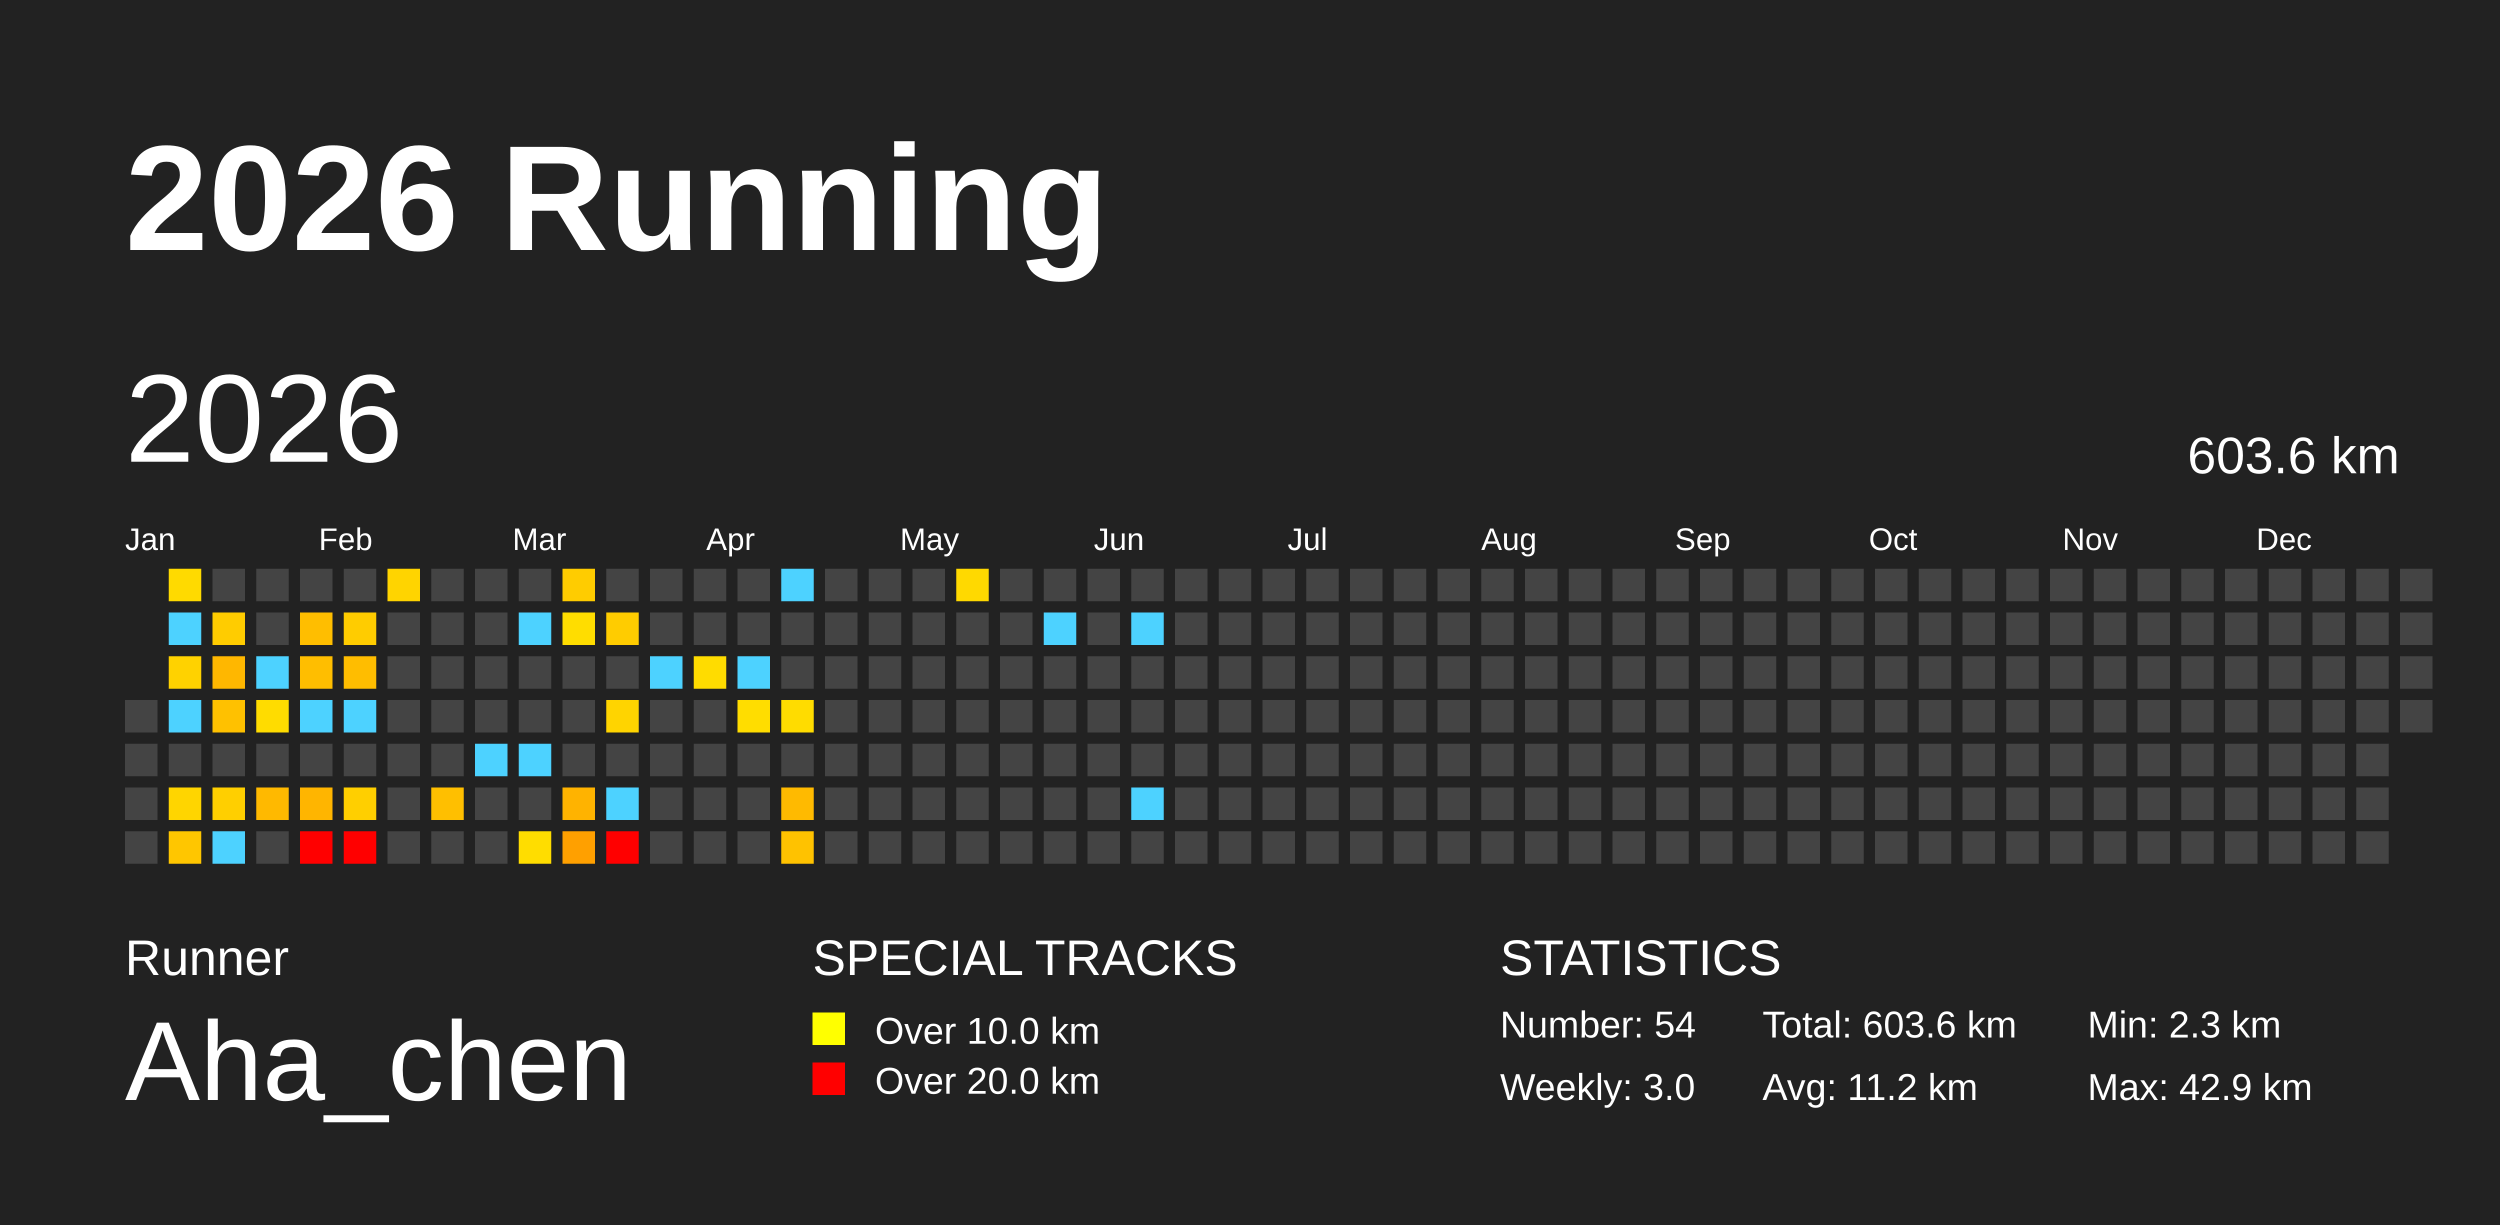
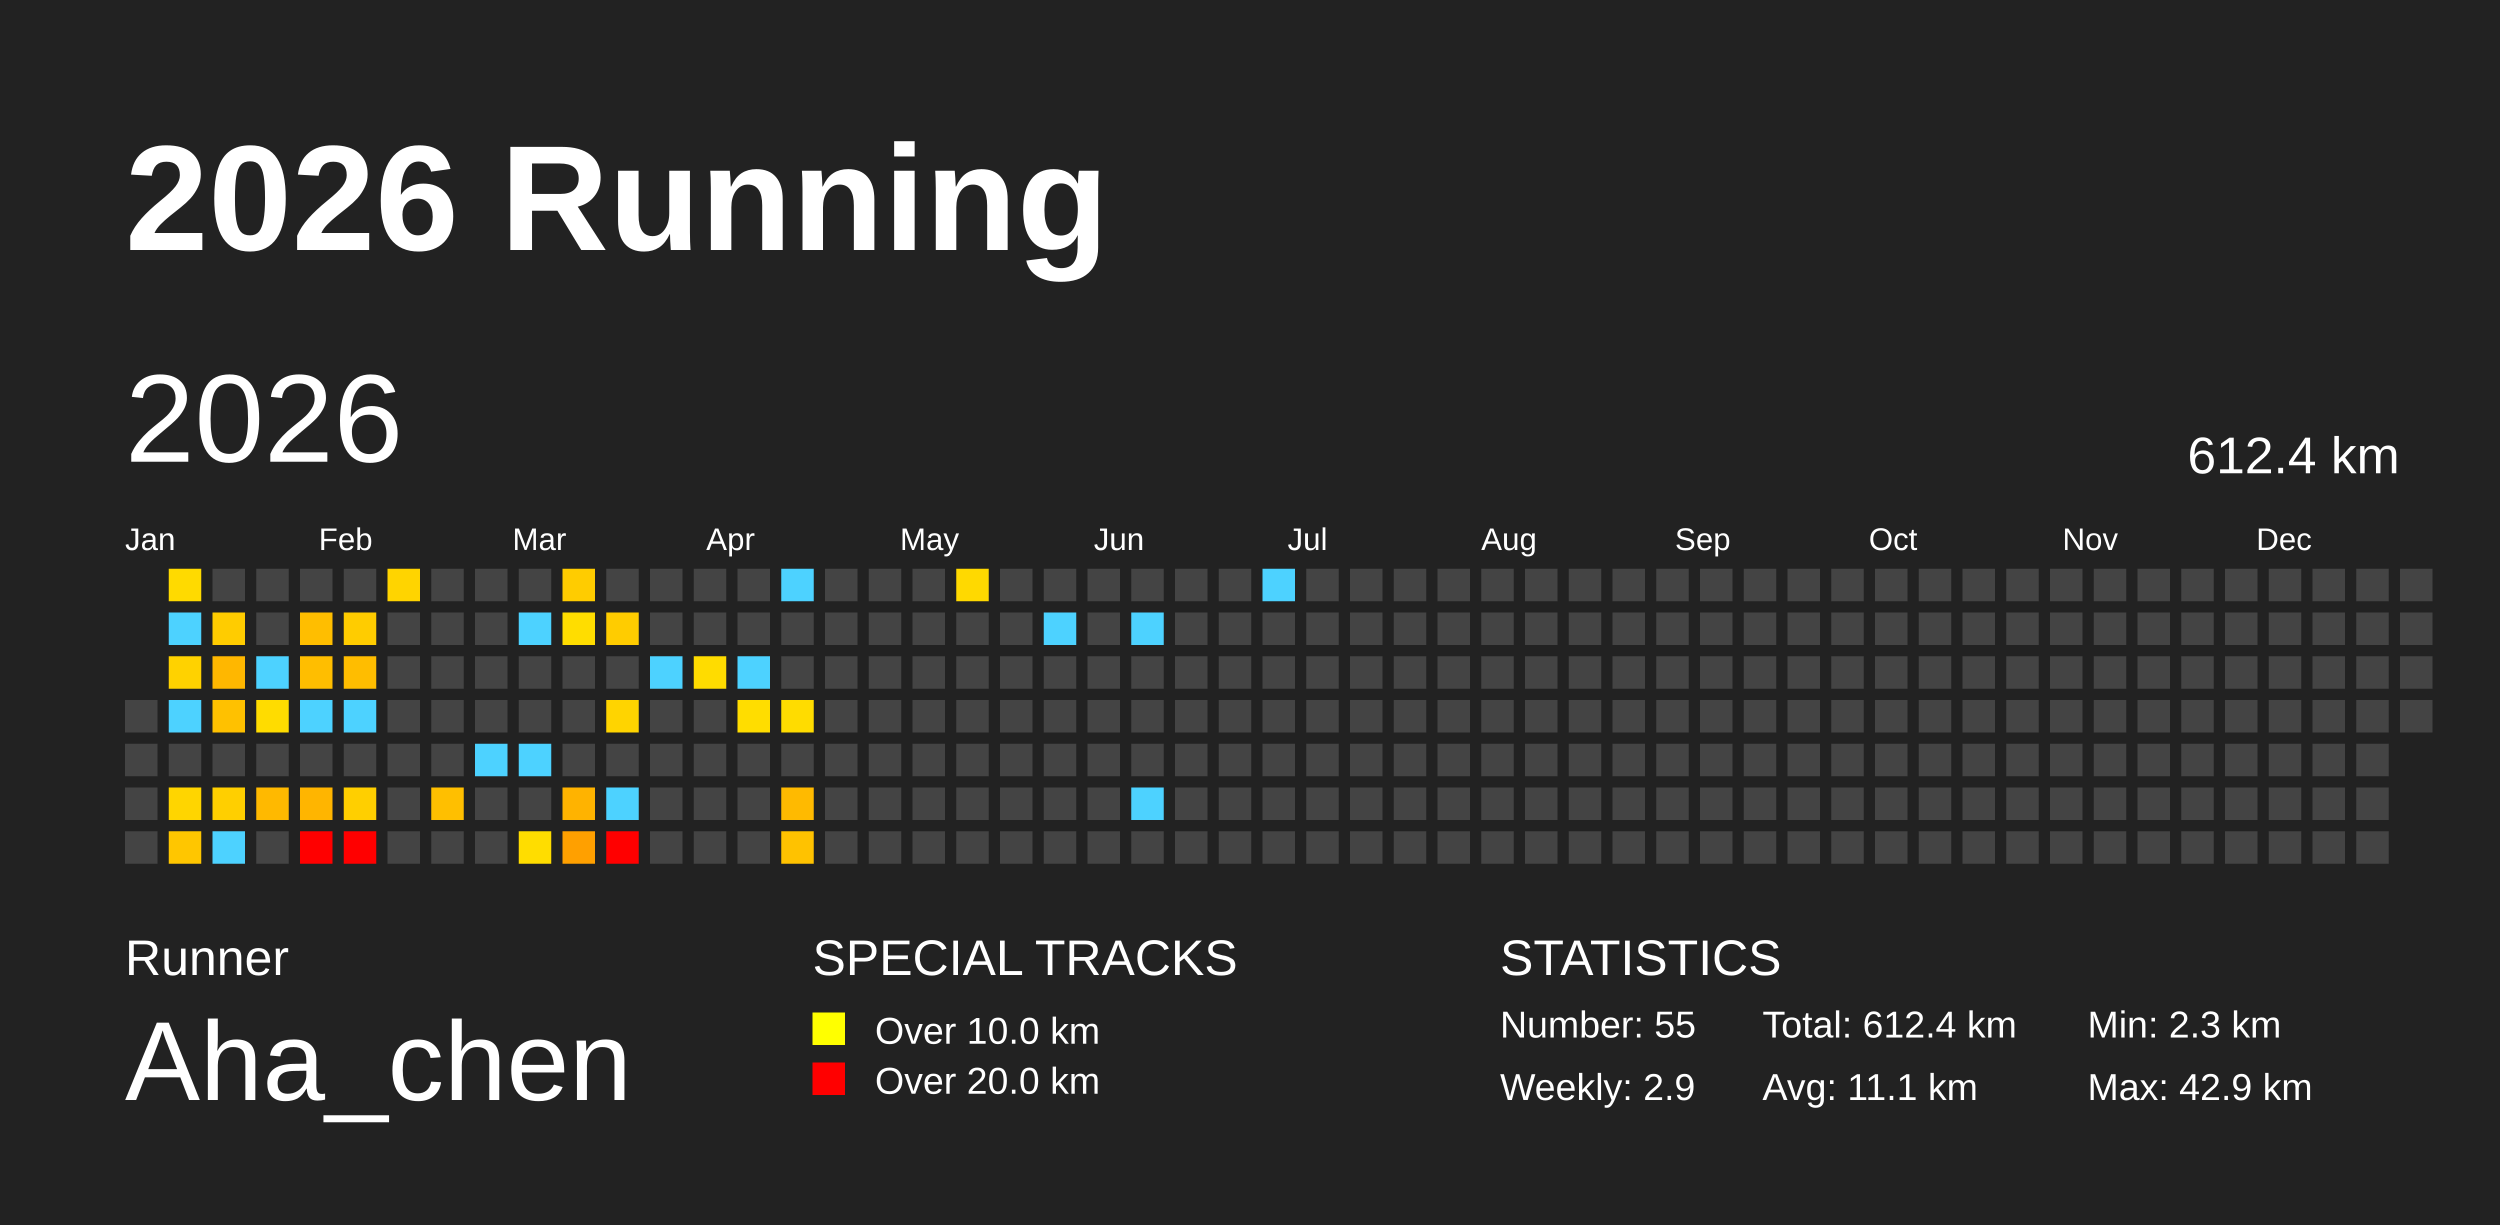
<svg xmlns="http://www.w3.org/2000/svg" baseProfile="full" height="98mm" version="1.1" viewBox="0,0,200,98" width="200mm">
  <defs />
  <rect fill="#222222" height="98" width="200" x="0" y="0" />
  <text fill="#FFFFFF" style="font-size:12px; font-family:Arial; font-weight:bold;" x="10" y="20">2026 Running</text>
  <text fill="#FFFFFF" style="font-size:4px; font-family:Arial" x="10" y="78">Runner</text>
  <text fill="#FFFFFF" style="font-size:9px; font-family:Arial" x="10" y="88">Aha_chen</text>
  <text fill="#FFFFFF" style="font-size:4px; font-family:Arial" x="65" y="78">SPECIAL TRACKS</text>
  <rect fill="yellow" height="2.6" width="2.6" x="65" y="81" />
  <text fill="#FFFFFF" style="font-size:3px; font-family:Arial" x="70" y="83.5">Over 10.0 km</text>
  <rect fill="red" height="2.6" width="2.6" x="65" y="85" />
  <text fill="#FFFFFF" style="font-size:3px; font-family:Arial" x="70" y="87.5">Over 20.0 km</text>
  <text fill="#FFFFFF" style="font-size:4px; font-family:Arial" x="120" y="78">STATISTICS</text>
-   <text fill="#FFFFFF" style="font-size:3px; font-family:Arial" x="120" y="83">Number: 54</text>
-   <text fill="#FFFFFF" style="font-size:3px; font-family:Arial" x="120" y="88">Weekly: 3.0</text>
-   <text fill="#FFFFFF" style="font-size:3px; font-family:Arial" x="141" y="83">Total: 603.6 km</text>
-   <text fill="#FFFFFF" style="font-size:3px; font-family:Arial" x="141" y="88">Avg: 11.2 km</text>
+   <text fill="#FFFFFF" style="font-size:3px; font-family:Arial" x="120" y="83">Number: 55</text>
+   <text fill="#FFFFFF" style="font-size:3px; font-family:Arial" x="120" y="88">Weekly: 2.9</text>
+   <text fill="#FFFFFF" style="font-size:3px; font-family:Arial" x="141" y="83">Total: 612.4 km</text>
+   <text fill="#FFFFFF" style="font-size:3px; font-family:Arial" x="141" y="88">Avg: 11.1 km</text>
  <text fill="#FFFFFF" style="font-size:3px; font-family:Arial" x="167" y="83">Min: 2.3 km</text>
  <text fill="#FFFFFF" style="font-size:3px; font-family:Arial" x="167" y="88">Max: 42.9 km</text>
  <text dominant-baseline="hanging" fill="#FFFFFF" style="font-size:10.0px; font-family:Arial;" x="10" y="30">2026</text>
-   <text dominant-baseline="hanging" fill="#FFFFFF" style="font-size:4.125px; font-family:Arial;" x="175" y="35">603.6 km</text>
+   <text dominant-baseline="hanging" fill="#FFFFFF" style="font-size:4.125px; font-family:Arial;" x="175" y="35">612.4 km</text>
  <text fill="#FFFFFF" style="font-size:2.5px; font-family:Arial" x="10.0" y="44">Jan</text>
  <text fill="#FFFFFF" style="font-size:2.5px; font-family:Arial" x="25.5" y="44">Feb</text>
  <text fill="#FFFFFF" style="font-size:2.5px; font-family:Arial" x="41.0" y="44">Mar</text>
  <text fill="#FFFFFF" style="font-size:2.5px; font-family:Arial" x="56.5" y="44">Apr</text>
  <text fill="#FFFFFF" style="font-size:2.5px; font-family:Arial" x="72.0" y="44">May</text>
  <text fill="#FFFFFF" style="font-size:2.5px; font-family:Arial" x="87.5" y="44">Jun</text>
  <text fill="#FFFFFF" style="font-size:2.5px; font-family:Arial" x="103.0" y="44">Jul</text>
  <text fill="#FFFFFF" style="font-size:2.5px; font-family:Arial" x="118.5" y="44">Aug</text>
  <text fill="#FFFFFF" style="font-size:2.5px; font-family:Arial" x="134.0" y="44">Sep</text>
  <text fill="#FFFFFF" style="font-size:2.5px; font-family:Arial" x="149.5" y="44">Oct</text>
  <text fill="#FFFFFF" style="font-size:2.5px; font-family:Arial" x="165.0" y="44">Nov</text>
  <text fill="#FFFFFF" style="font-size:2.5px; font-family:Arial" x="180.5" y="44">Dec</text>
  <rect fill="#444444" height="2.6" width="2.6" x="10.0" y="56.0" />
  <rect fill="#444444" height="2.6" width="2.6" x="10.0" y="59.5" />
  <rect fill="#444444" height="2.6" width="2.6" x="10.0" y="63.0" />
  <rect fill="#444444" height="2.6" width="2.6" x="10.0" y="66.5" />
  <rect fill="#ffda00" height="2.6" width="2.6" x="13.5" y="45.5" />
  <rect fill="#4dd2ff" height="2.6" width="2.6" x="13.5" y="49.0" />
  <rect fill="#ffd200" height="2.6" width="2.6" x="13.5" y="52.5" />
  <rect fill="#4dd2ff" height="2.6" width="2.6" x="13.5" y="56.0" />
  <rect fill="#444444" height="2.6" width="2.6" x="13.5" y="59.5" />
  <rect fill="#ffd500" height="2.6" width="2.6" x="13.5" y="63.0" />
  <rect fill="#ffc600" height="2.6" width="2.6" x="13.5" y="66.5" />
  <rect fill="#444444" height="2.6" width="2.6" x="17.0" y="45.5" />
  <rect fill="#ffcc00" height="2.6" width="2.6" x="17.0" y="49.0" />
  <rect fill="#ffb700" height="2.6" width="2.6" x="17.0" y="52.5" />
  <rect fill="#ffc100" height="2.6" width="2.6" x="17.0" y="56.0" />
  <rect fill="#444444" height="2.6" width="2.6" x="17.0" y="59.5" />
  <rect fill="#ffcf00" height="2.6" width="2.6" x="17.0" y="63.0" />
  <rect fill="#4dd2ff" height="2.6" width="2.6" x="17.0" y="66.5" />
  <rect fill="#444444" height="2.6" width="2.6" x="20.5" y="45.5" />
  <rect fill="#444444" height="2.6" width="2.6" x="20.5" y="49.0" />
  <rect fill="#4dd2ff" height="2.6" width="2.6" x="20.5" y="52.5" />
  <rect fill="#ffdc00" height="2.6" width="2.6" x="20.5" y="56.0" />
  <rect fill="#444444" height="2.6" width="2.6" x="20.5" y="59.5" />
  <rect fill="#ffb900" height="2.6" width="2.6" x="20.5" y="63.0" />
  <rect fill="#444444" height="2.6" width="2.6" x="20.5" y="66.5" />
  <rect fill="#444444" height="2.6" width="2.6" x="24.0" y="45.5" />
  <rect fill="#ffbe00" height="2.6" width="2.6" x="24.0" y="49.0" />
  <rect fill="#ffbe00" height="2.6" width="2.6" x="24.0" y="52.5" />
  <rect fill="#4dd2ff" height="2.6" width="2.6" x="24.0" y="56.0" />
  <rect fill="#444444" height="2.6" width="2.6" x="24.0" y="59.5" />
  <rect fill="#ffb500" height="2.6" width="2.6" x="24.0" y="63.0" />
  <rect fill="red" height="2.6" width="2.6" x="24.0" y="66.5" />
  <rect fill="#444444" height="2.6" width="2.6" x="27.5" y="45.5" />
  <rect fill="#ffcc00" height="2.6" width="2.6" x="27.5" y="49.0" />
  <rect fill="#ffbd00" height="2.6" width="2.6" x="27.5" y="52.5" />
  <rect fill="#4dd2ff" height="2.6" width="2.6" x="27.5" y="56.0" />
  <rect fill="#444444" height="2.6" width="2.6" x="27.5" y="59.5" />
  <rect fill="#ffcf00" height="2.6" width="2.6" x="27.5" y="63.0" />
  <rect fill="red" height="2.6" width="2.6" x="27.5" y="66.5" />
  <rect fill="#ffd400" height="2.6" width="2.6" x="31.0" y="45.5" />
  <rect fill="#444444" height="2.6" width="2.6" x="31.0" y="49.0" />
  <rect fill="#444444" height="2.6" width="2.6" x="31.0" y="52.5" />
  <rect fill="#444444" height="2.6" width="2.6" x="31.0" y="56.0" />
  <rect fill="#444444" height="2.6" width="2.6" x="31.0" y="59.5" />
  <rect fill="#444444" height="2.6" width="2.6" x="31.0" y="63.0" />
  <rect fill="#444444" height="2.6" width="2.6" x="31.0" y="66.5" />
  <rect fill="#444444" height="2.6" width="2.6" x="34.5" y="45.5" />
  <rect fill="#444444" height="2.6" width="2.6" x="34.5" y="49.0" />
  <rect fill="#444444" height="2.6" width="2.6" x="34.5" y="52.5" />
  <rect fill="#444444" height="2.6" width="2.6" x="34.5" y="56.0" />
  <rect fill="#444444" height="2.6" width="2.6" x="34.5" y="59.5" />
  <rect fill="#ffbf00" height="2.6" width="2.6" x="34.5" y="63.0" />
  <rect fill="#444444" height="2.6" width="2.6" x="34.5" y="66.5" />
  <rect fill="#444444" height="2.6" width="2.6" x="38.0" y="45.5" />
  <rect fill="#444444" height="2.6" width="2.6" x="38.0" y="49.0" />
  <rect fill="#444444" height="2.6" width="2.6" x="38.0" y="52.5" />
  <rect fill="#444444" height="2.6" width="2.6" x="38.0" y="56.0" />
  <rect fill="#4dd2ff" height="2.6" width="2.6" x="38.0" y="59.5" />
  <rect fill="#444444" height="2.6" width="2.6" x="38.0" y="63.0" />
  <rect fill="#444444" height="2.6" width="2.6" x="38.0" y="66.5" />
  <rect fill="#444444" height="2.6" width="2.6" x="41.5" y="45.5" />
  <rect fill="#4dd2ff" height="2.6" width="2.6" x="41.5" y="49.0" />
  <rect fill="#444444" height="2.6" width="2.6" x="41.5" y="52.5" />
  <rect fill="#444444" height="2.6" width="2.6" x="41.5" y="56.0" />
  <rect fill="#4dd2ff" height="2.6" width="2.6" x="41.5" y="59.5" />
  <rect fill="#444444" height="2.6" width="2.6" x="41.5" y="63.0" />
  <rect fill="#ffdd00" height="2.6" width="2.6" x="41.5" y="66.5" />
  <rect fill="#ffcc00" height="2.6" width="2.6" x="45.0" y="45.5" />
  <rect fill="#ffdd00" height="2.6" width="2.6" x="45.0" y="49.0" />
  <rect fill="#444444" height="2.6" width="2.6" x="45.0" y="52.5" />
  <rect fill="#444444" height="2.6" width="2.6" x="45.0" y="56.0" />
  <rect fill="#444444" height="2.6" width="2.6" x="45.0" y="59.5" />
  <rect fill="#ffb300" height="2.6" width="2.6" x="45.0" y="63.0" />
  <rect fill="#ffa000" height="2.6" width="2.6" x="45.0" y="66.5" />
  <rect fill="#444444" height="2.6" width="2.6" x="48.5" y="45.5" />
  <rect fill="#ffcc00" height="2.6" width="2.6" x="48.5" y="49.0" />
  <rect fill="#444444" height="2.6" width="2.6" x="48.5" y="52.5" />
  <rect fill="#ffd400" height="2.6" width="2.6" x="48.5" y="56.0" />
  <rect fill="#444444" height="2.6" width="2.6" x="48.5" y="59.5" />
  <rect fill="#4dd2ff" height="2.6" width="2.6" x="48.5" y="63.0" />
  <rect fill="red" height="2.6" width="2.6" x="48.5" y="66.5" />
  <rect fill="#444444" height="2.6" width="2.6" x="52.0" y="45.5" />
  <rect fill="#444444" height="2.6" width="2.6" x="52.0" y="49.0" />
  <rect fill="#4dd2ff" height="2.6" width="2.6" x="52.0" y="52.5" />
  <rect fill="#444444" height="2.6" width="2.6" x="52.0" y="56.0" />
  <rect fill="#444444" height="2.6" width="2.6" x="52.0" y="59.5" />
  <rect fill="#444444" height="2.6" width="2.6" x="52.0" y="63.0" />
  <rect fill="#444444" height="2.6" width="2.6" x="52.0" y="66.5" />
  <rect fill="#444444" height="2.6" width="2.6" x="55.5" y="45.5" />
  <rect fill="#444444" height="2.6" width="2.6" x="55.5" y="49.0" />
  <rect fill="#ffdc00" height="2.6" width="2.6" x="55.5" y="52.5" />
  <rect fill="#444444" height="2.6" width="2.6" x="55.5" y="56.0" />
  <rect fill="#444444" height="2.6" width="2.6" x="55.5" y="59.5" />
  <rect fill="#444444" height="2.6" width="2.6" x="55.5" y="63.0" />
  <rect fill="#444444" height="2.6" width="2.6" x="55.5" y="66.5" />
  <rect fill="#444444" height="2.6" width="2.6" x="59.0" y="45.5" />
  <rect fill="#444444" height="2.6" width="2.6" x="59.0" y="49.0" />
  <rect fill="#4dd2ff" height="2.6" width="2.6" x="59.0" y="52.5" />
  <rect fill="#ffdd00" height="2.6" width="2.6" x="59.0" y="56.0" />
  <rect fill="#444444" height="2.6" width="2.6" x="59.0" y="59.5" />
  <rect fill="#444444" height="2.6" width="2.6" x="59.0" y="63.0" />
  <rect fill="#444444" height="2.6" width="2.6" x="59.0" y="66.5" />
  <rect fill="#4dd2ff" height="2.6" width="2.6" x="62.5" y="45.5" />
  <rect fill="#444444" height="2.6" width="2.6" x="62.5" y="49.0" />
  <rect fill="#444444" height="2.6" width="2.6" x="62.5" y="52.5" />
  <rect fill="#ffdc00" height="2.6" width="2.6" x="62.5" y="56.0" />
  <rect fill="#444444" height="2.6" width="2.6" x="62.5" y="59.5" />
  <rect fill="#ffba00" height="2.6" width="2.6" x="62.5" y="63.0" />
  <rect fill="#ffc200" height="2.6" width="2.6" x="62.5" y="66.5" />
  <rect fill="#444444" height="2.6" width="2.6" x="66.0" y="45.5" />
  <rect fill="#444444" height="2.6" width="2.6" x="66.0" y="49.0" />
  <rect fill="#444444" height="2.6" width="2.6" x="66.0" y="52.5" />
  <rect fill="#444444" height="2.6" width="2.6" x="66.0" y="56.0" />
  <rect fill="#444444" height="2.6" width="2.6" x="66.0" y="59.5" />
  <rect fill="#444444" height="2.6" width="2.6" x="66.0" y="63.0" />
  <rect fill="#444444" height="2.6" width="2.6" x="66.0" y="66.5" />
  <rect fill="#444444" height="2.6" width="2.6" x="69.5" y="45.5" />
  <rect fill="#444444" height="2.6" width="2.6" x="69.5" y="49.0" />
  <rect fill="#444444" height="2.6" width="2.6" x="69.5" y="52.5" />
  <rect fill="#444444" height="2.6" width="2.6" x="69.5" y="56.0" />
  <rect fill="#444444" height="2.6" width="2.6" x="69.5" y="59.5" />
  <rect fill="#444444" height="2.6" width="2.6" x="69.5" y="63.0" />
  <rect fill="#444444" height="2.6" width="2.6" x="69.5" y="66.5" />
  <rect fill="#444444" height="2.6" width="2.6" x="73.0" y="45.5" />
  <rect fill="#444444" height="2.6" width="2.6" x="73.0" y="49.0" />
  <rect fill="#444444" height="2.6" width="2.6" x="73.0" y="52.5" />
  <rect fill="#444444" height="2.6" width="2.6" x="73.0" y="56.0" />
  <rect fill="#444444" height="2.6" width="2.6" x="73.0" y="59.5" />
  <rect fill="#444444" height="2.6" width="2.6" x="73.0" y="63.0" />
  <rect fill="#444444" height="2.6" width="2.6" x="73.0" y="66.5" />
  <rect fill="#ffd900" height="2.6" width="2.6" x="76.5" y="45.5" />
  <rect fill="#444444" height="2.6" width="2.6" x="76.5" y="49.0" />
  <rect fill="#444444" height="2.6" width="2.6" x="76.5" y="52.5" />
  <rect fill="#444444" height="2.6" width="2.6" x="76.5" y="56.0" />
  <rect fill="#444444" height="2.6" width="2.6" x="76.5" y="59.5" />
  <rect fill="#444444" height="2.6" width="2.6" x="76.5" y="63.0" />
  <rect fill="#444444" height="2.6" width="2.6" x="76.5" y="66.5" />
  <rect fill="#444444" height="2.6" width="2.6" x="80.0" y="45.5" />
  <rect fill="#444444" height="2.6" width="2.6" x="80.0" y="49.0" />
  <rect fill="#444444" height="2.6" width="2.6" x="80.0" y="52.5" />
  <rect fill="#444444" height="2.6" width="2.6" x="80.0" y="56.0" />
  <rect fill="#444444" height="2.6" width="2.6" x="80.0" y="59.5" />
  <rect fill="#444444" height="2.6" width="2.6" x="80.0" y="63.0" />
  <rect fill="#444444" height="2.6" width="2.6" x="80.0" y="66.5" />
  <rect fill="#444444" height="2.6" width="2.6" x="83.5" y="45.5" />
  <rect fill="#4dd2ff" height="2.6" width="2.6" x="83.5" y="49.0" />
  <rect fill="#444444" height="2.6" width="2.6" x="83.5" y="52.5" />
  <rect fill="#444444" height="2.6" width="2.6" x="83.5" y="56.0" />
  <rect fill="#444444" height="2.6" width="2.6" x="83.5" y="59.5" />
  <rect fill="#444444" height="2.6" width="2.6" x="83.5" y="63.0" />
  <rect fill="#444444" height="2.6" width="2.6" x="83.5" y="66.5" />
  <rect fill="#444444" height="2.6" width="2.6" x="87.0" y="45.5" />
  <rect fill="#444444" height="2.6" width="2.6" x="87.0" y="49.0" />
  <rect fill="#444444" height="2.6" width="2.6" x="87.0" y="52.5" />
  <rect fill="#444444" height="2.6" width="2.6" x="87.0" y="56.0" />
  <rect fill="#444444" height="2.6" width="2.6" x="87.0" y="59.5" />
  <rect fill="#444444" height="2.6" width="2.6" x="87.0" y="63.0" />
  <rect fill="#444444" height="2.6" width="2.6" x="87.0" y="66.5" />
  <rect fill="#444444" height="2.6" width="2.6" x="90.5" y="45.5" />
  <rect fill="#4dd2ff" height="2.6" width="2.6" x="90.5" y="49.0" />
  <rect fill="#444444" height="2.6" width="2.6" x="90.5" y="52.5" />
  <rect fill="#444444" height="2.6" width="2.6" x="90.5" y="56.0" />
  <rect fill="#444444" height="2.6" width="2.6" x="90.5" y="59.5" />
  <rect fill="#4dd2ff" height="2.6" width="2.6" x="90.5" y="63.0" />
  <rect fill="#444444" height="2.6" width="2.6" x="90.5" y="66.5" />
  <rect fill="#444444" height="2.6" width="2.6" x="94.0" y="45.5" />
  <rect fill="#444444" height="2.6" width="2.6" x="94.0" y="49.0" />
  <rect fill="#444444" height="2.6" width="2.6" x="94.0" y="52.5" />
  <rect fill="#444444" height="2.6" width="2.6" x="94.0" y="56.0" />
  <rect fill="#444444" height="2.6" width="2.6" x="94.0" y="59.5" />
  <rect fill="#444444" height="2.6" width="2.6" x="94.0" y="63.0" />
  <rect fill="#444444" height="2.6" width="2.6" x="94.0" y="66.5" />
  <rect fill="#444444" height="2.6" width="2.6" x="97.5" y="45.5" />
  <rect fill="#444444" height="2.6" width="2.6" x="97.5" y="49.0" />
  <rect fill="#444444" height="2.6" width="2.6" x="97.5" y="52.5" />
  <rect fill="#444444" height="2.6" width="2.6" x="97.5" y="56.0" />
  <rect fill="#444444" height="2.6" width="2.6" x="97.5" y="59.5" />
  <rect fill="#444444" height="2.6" width="2.6" x="97.5" y="63.0" />
  <rect fill="#444444" height="2.6" width="2.6" x="97.5" y="66.5" />
-   <rect fill="#444444" height="2.6" width="2.6" x="101.0" y="45.5" />
+   <rect fill="#4dd2ff" height="2.6" width="2.6" x="101.0" y="45.5" />
  <rect fill="#444444" height="2.6" width="2.6" x="101.0" y="49.0" />
  <rect fill="#444444" height="2.6" width="2.6" x="101.0" y="52.5" />
  <rect fill="#444444" height="2.6" width="2.6" x="101.0" y="56.0" />
  <rect fill="#444444" height="2.6" width="2.6" x="101.0" y="59.5" />
  <rect fill="#444444" height="2.6" width="2.6" x="101.0" y="63.0" />
  <rect fill="#444444" height="2.6" width="2.6" x="101.0" y="66.5" />
  <rect fill="#444444" height="2.6" width="2.6" x="104.5" y="45.5" />
  <rect fill="#444444" height="2.6" width="2.6" x="104.5" y="49.0" />
  <rect fill="#444444" height="2.6" width="2.6" x="104.5" y="52.5" />
  <rect fill="#444444" height="2.6" width="2.6" x="104.5" y="56.0" />
  <rect fill="#444444" height="2.6" width="2.6" x="104.5" y="59.5" />
  <rect fill="#444444" height="2.6" width="2.6" x="104.5" y="63.0" />
  <rect fill="#444444" height="2.6" width="2.6" x="104.5" y="66.5" />
  <rect fill="#444444" height="2.6" width="2.6" x="108.0" y="45.5" />
  <rect fill="#444444" height="2.6" width="2.6" x="108.0" y="49.0" />
  <rect fill="#444444" height="2.6" width="2.6" x="108.0" y="52.5" />
  <rect fill="#444444" height="2.6" width="2.6" x="108.0" y="56.0" />
  <rect fill="#444444" height="2.6" width="2.6" x="108.0" y="59.5" />
  <rect fill="#444444" height="2.6" width="2.6" x="108.0" y="63.0" />
  <rect fill="#444444" height="2.6" width="2.6" x="108.0" y="66.5" />
  <rect fill="#444444" height="2.6" width="2.6" x="111.5" y="45.5" />
  <rect fill="#444444" height="2.6" width="2.6" x="111.5" y="49.0" />
  <rect fill="#444444" height="2.6" width="2.6" x="111.5" y="52.5" />
  <rect fill="#444444" height="2.6" width="2.6" x="111.5" y="56.0" />
  <rect fill="#444444" height="2.6" width="2.6" x="111.5" y="59.5" />
  <rect fill="#444444" height="2.6" width="2.6" x="111.5" y="63.0" />
  <rect fill="#444444" height="2.6" width="2.6" x="111.5" y="66.5" />
  <rect fill="#444444" height="2.6" width="2.6" x="115.0" y="45.5" />
  <rect fill="#444444" height="2.6" width="2.6" x="115.0" y="49.0" />
  <rect fill="#444444" height="2.6" width="2.6" x="115.0" y="52.5" />
  <rect fill="#444444" height="2.6" width="2.6" x="115.0" y="56.0" />
  <rect fill="#444444" height="2.6" width="2.6" x="115.0" y="59.5" />
  <rect fill="#444444" height="2.6" width="2.6" x="115.0" y="63.0" />
  <rect fill="#444444" height="2.6" width="2.6" x="115.0" y="66.5" />
  <rect fill="#444444" height="2.6" width="2.6" x="118.5" y="45.5" />
  <rect fill="#444444" height="2.6" width="2.6" x="118.5" y="49.0" />
  <rect fill="#444444" height="2.6" width="2.6" x="118.5" y="52.5" />
  <rect fill="#444444" height="2.6" width="2.6" x="118.5" y="56.0" />
  <rect fill="#444444" height="2.6" width="2.6" x="118.5" y="59.5" />
  <rect fill="#444444" height="2.6" width="2.6" x="118.5" y="63.0" />
  <rect fill="#444444" height="2.6" width="2.6" x="118.5" y="66.5" />
  <rect fill="#444444" height="2.6" width="2.6" x="122.0" y="45.5" />
  <rect fill="#444444" height="2.6" width="2.6" x="122.0" y="49.0" />
  <rect fill="#444444" height="2.6" width="2.6" x="122.0" y="52.5" />
  <rect fill="#444444" height="2.6" width="2.6" x="122.0" y="56.0" />
  <rect fill="#444444" height="2.6" width="2.6" x="122.0" y="59.5" />
  <rect fill="#444444" height="2.6" width="2.6" x="122.0" y="63.0" />
  <rect fill="#444444" height="2.6" width="2.6" x="122.0" y="66.5" />
  <rect fill="#444444" height="2.6" width="2.6" x="125.5" y="45.5" />
  <rect fill="#444444" height="2.6" width="2.6" x="125.5" y="49.0" />
  <rect fill="#444444" height="2.6" width="2.6" x="125.5" y="52.5" />
  <rect fill="#444444" height="2.6" width="2.6" x="125.5" y="56.0" />
  <rect fill="#444444" height="2.6" width="2.6" x="125.5" y="59.5" />
  <rect fill="#444444" height="2.6" width="2.6" x="125.5" y="63.0" />
  <rect fill="#444444" height="2.6" width="2.6" x="125.5" y="66.5" />
  <rect fill="#444444" height="2.6" width="2.6" x="129.0" y="45.5" />
  <rect fill="#444444" height="2.6" width="2.6" x="129.0" y="49.0" />
  <rect fill="#444444" height="2.6" width="2.6" x="129.0" y="52.5" />
  <rect fill="#444444" height="2.6" width="2.6" x="129.0" y="56.0" />
  <rect fill="#444444" height="2.6" width="2.6" x="129.0" y="59.5" />
  <rect fill="#444444" height="2.6" width="2.6" x="129.0" y="63.0" />
  <rect fill="#444444" height="2.6" width="2.6" x="129.0" y="66.5" />
  <rect fill="#444444" height="2.6" width="2.6" x="132.5" y="45.5" />
  <rect fill="#444444" height="2.6" width="2.6" x="132.5" y="49.0" />
  <rect fill="#444444" height="2.6" width="2.6" x="132.5" y="52.5" />
  <rect fill="#444444" height="2.6" width="2.6" x="132.5" y="56.0" />
  <rect fill="#444444" height="2.6" width="2.6" x="132.5" y="59.5" />
  <rect fill="#444444" height="2.6" width="2.6" x="132.5" y="63.0" />
  <rect fill="#444444" height="2.6" width="2.6" x="132.5" y="66.5" />
  <rect fill="#444444" height="2.6" width="2.6" x="136.0" y="45.5" />
  <rect fill="#444444" height="2.6" width="2.6" x="136.0" y="49.0" />
  <rect fill="#444444" height="2.6" width="2.6" x="136.0" y="52.5" />
  <rect fill="#444444" height="2.6" width="2.6" x="136.0" y="56.0" />
  <rect fill="#444444" height="2.6" width="2.6" x="136.0" y="59.5" />
  <rect fill="#444444" height="2.6" width="2.6" x="136.0" y="63.0" />
  <rect fill="#444444" height="2.6" width="2.6" x="136.0" y="66.5" />
  <rect fill="#444444" height="2.6" width="2.6" x="139.5" y="45.5" />
  <rect fill="#444444" height="2.6" width="2.6" x="139.5" y="49.0" />
  <rect fill="#444444" height="2.6" width="2.6" x="139.5" y="52.5" />
  <rect fill="#444444" height="2.6" width="2.6" x="139.5" y="56.0" />
  <rect fill="#444444" height="2.6" width="2.6" x="139.5" y="59.5" />
  <rect fill="#444444" height="2.6" width="2.6" x="139.5" y="63.0" />
  <rect fill="#444444" height="2.6" width="2.6" x="139.5" y="66.5" />
  <rect fill="#444444" height="2.6" width="2.6" x="143.0" y="45.5" />
  <rect fill="#444444" height="2.6" width="2.6" x="143.0" y="49.0" />
  <rect fill="#444444" height="2.6" width="2.6" x="143.0" y="52.5" />
  <rect fill="#444444" height="2.6" width="2.6" x="143.0" y="56.0" />
  <rect fill="#444444" height="2.6" width="2.6" x="143.0" y="59.5" />
  <rect fill="#444444" height="2.6" width="2.6" x="143.0" y="63.0" />
  <rect fill="#444444" height="2.6" width="2.6" x="143.0" y="66.5" />
  <rect fill="#444444" height="2.6" width="2.6" x="146.5" y="45.5" />
  <rect fill="#444444" height="2.6" width="2.6" x="146.5" y="49.0" />
  <rect fill="#444444" height="2.6" width="2.6" x="146.5" y="52.5" />
  <rect fill="#444444" height="2.6" width="2.6" x="146.5" y="56.0" />
  <rect fill="#444444" height="2.6" width="2.6" x="146.5" y="59.5" />
  <rect fill="#444444" height="2.6" width="2.6" x="146.5" y="63.0" />
  <rect fill="#444444" height="2.6" width="2.6" x="146.5" y="66.5" />
  <rect fill="#444444" height="2.6" width="2.6" x="150.0" y="45.5" />
  <rect fill="#444444" height="2.6" width="2.6" x="150.0" y="49.0" />
  <rect fill="#444444" height="2.6" width="2.6" x="150.0" y="52.5" />
  <rect fill="#444444" height="2.6" width="2.6" x="150.0" y="56.0" />
  <rect fill="#444444" height="2.6" width="2.6" x="150.0" y="59.5" />
  <rect fill="#444444" height="2.6" width="2.6" x="150.0" y="63.0" />
  <rect fill="#444444" height="2.6" width="2.6" x="150.0" y="66.5" />
  <rect fill="#444444" height="2.6" width="2.6" x="153.5" y="45.5" />
  <rect fill="#444444" height="2.6" width="2.6" x="153.5" y="49.0" />
  <rect fill="#444444" height="2.6" width="2.6" x="153.5" y="52.5" />
  <rect fill="#444444" height="2.6" width="2.6" x="153.5" y="56.0" />
  <rect fill="#444444" height="2.6" width="2.6" x="153.5" y="59.5" />
  <rect fill="#444444" height="2.6" width="2.6" x="153.5" y="63.0" />
  <rect fill="#444444" height="2.6" width="2.6" x="153.5" y="66.5" />
  <rect fill="#444444" height="2.6" width="2.6" x="157.0" y="45.5" />
  <rect fill="#444444" height="2.6" width="2.6" x="157.0" y="49.0" />
  <rect fill="#444444" height="2.6" width="2.6" x="157.0" y="52.5" />
  <rect fill="#444444" height="2.6" width="2.6" x="157.0" y="56.0" />
  <rect fill="#444444" height="2.6" width="2.6" x="157.0" y="59.5" />
  <rect fill="#444444" height="2.6" width="2.6" x="157.0" y="63.0" />
  <rect fill="#444444" height="2.6" width="2.6" x="157.0" y="66.5" />
  <rect fill="#444444" height="2.6" width="2.6" x="160.5" y="45.5" />
  <rect fill="#444444" height="2.6" width="2.6" x="160.5" y="49.0" />
  <rect fill="#444444" height="2.6" width="2.6" x="160.5" y="52.5" />
  <rect fill="#444444" height="2.6" width="2.6" x="160.5" y="56.0" />
  <rect fill="#444444" height="2.6" width="2.6" x="160.5" y="59.5" />
  <rect fill="#444444" height="2.6" width="2.6" x="160.5" y="63.0" />
  <rect fill="#444444" height="2.6" width="2.6" x="160.5" y="66.5" />
  <rect fill="#444444" height="2.6" width="2.6" x="164.0" y="45.5" />
  <rect fill="#444444" height="2.6" width="2.6" x="164.0" y="49.0" />
  <rect fill="#444444" height="2.6" width="2.6" x="164.0" y="52.5" />
  <rect fill="#444444" height="2.6" width="2.6" x="164.0" y="56.0" />
  <rect fill="#444444" height="2.6" width="2.6" x="164.0" y="59.5" />
  <rect fill="#444444" height="2.6" width="2.6" x="164.0" y="63.0" />
  <rect fill="#444444" height="2.6" width="2.6" x="164.0" y="66.5" />
  <rect fill="#444444" height="2.6" width="2.6" x="167.5" y="45.5" />
  <rect fill="#444444" height="2.6" width="2.6" x="167.5" y="49.0" />
  <rect fill="#444444" height="2.6" width="2.6" x="167.5" y="52.5" />
  <rect fill="#444444" height="2.6" width="2.6" x="167.5" y="56.0" />
  <rect fill="#444444" height="2.6" width="2.6" x="167.5" y="59.5" />
  <rect fill="#444444" height="2.6" width="2.6" x="167.5" y="63.0" />
  <rect fill="#444444" height="2.6" width="2.6" x="167.5" y="66.5" />
  <rect fill="#444444" height="2.6" width="2.6" x="171.0" y="45.5" />
  <rect fill="#444444" height="2.6" width="2.6" x="171.0" y="49.0" />
  <rect fill="#444444" height="2.6" width="2.6" x="171.0" y="52.5" />
  <rect fill="#444444" height="2.6" width="2.6" x="171.0" y="56.0" />
  <rect fill="#444444" height="2.6" width="2.6" x="171.0" y="59.5" />
  <rect fill="#444444" height="2.6" width="2.6" x="171.0" y="63.0" />
  <rect fill="#444444" height="2.6" width="2.6" x="171.0" y="66.5" />
  <rect fill="#444444" height="2.6" width="2.6" x="174.5" y="45.5" />
  <rect fill="#444444" height="2.6" width="2.6" x="174.5" y="49.0" />
  <rect fill="#444444" height="2.6" width="2.6" x="174.5" y="52.5" />
  <rect fill="#444444" height="2.6" width="2.6" x="174.5" y="56.0" />
  <rect fill="#444444" height="2.6" width="2.6" x="174.5" y="59.5" />
  <rect fill="#444444" height="2.6" width="2.6" x="174.5" y="63.0" />
  <rect fill="#444444" height="2.6" width="2.6" x="174.5" y="66.5" />
  <rect fill="#444444" height="2.6" width="2.6" x="178.0" y="45.5" />
  <rect fill="#444444" height="2.6" width="2.6" x="178.0" y="49.0" />
  <rect fill="#444444" height="2.6" width="2.6" x="178.0" y="52.5" />
  <rect fill="#444444" height="2.6" width="2.6" x="178.0" y="56.0" />
  <rect fill="#444444" height="2.6" width="2.6" x="178.0" y="59.5" />
  <rect fill="#444444" height="2.6" width="2.6" x="178.0" y="63.0" />
  <rect fill="#444444" height="2.6" width="2.6" x="178.0" y="66.5" />
  <rect fill="#444444" height="2.6" width="2.6" x="181.5" y="45.5" />
  <rect fill="#444444" height="2.6" width="2.6" x="181.5" y="49.0" />
  <rect fill="#444444" height="2.6" width="2.6" x="181.5" y="52.5" />
  <rect fill="#444444" height="2.6" width="2.6" x="181.5" y="56.0" />
  <rect fill="#444444" height="2.6" width="2.6" x="181.5" y="59.5" />
  <rect fill="#444444" height="2.6" width="2.6" x="181.5" y="63.0" />
  <rect fill="#444444" height="2.6" width="2.6" x="181.5" y="66.5" />
  <rect fill="#444444" height="2.6" width="2.6" x="185.0" y="45.5" />
  <rect fill="#444444" height="2.6" width="2.6" x="185.0" y="49.0" />
  <rect fill="#444444" height="2.6" width="2.6" x="185.0" y="52.5" />
  <rect fill="#444444" height="2.6" width="2.6" x="185.0" y="56.0" />
  <rect fill="#444444" height="2.6" width="2.6" x="185.0" y="59.5" />
  <rect fill="#444444" height="2.6" width="2.6" x="185.0" y="63.0" />
  <rect fill="#444444" height="2.6" width="2.6" x="185.0" y="66.5" />
  <rect fill="#444444" height="2.6" width="2.6" x="188.5" y="45.5" />
  <rect fill="#444444" height="2.6" width="2.6" x="188.5" y="49.0" />
  <rect fill="#444444" height="2.6" width="2.6" x="188.5" y="52.5" />
  <rect fill="#444444" height="2.6" width="2.6" x="188.5" y="56.0" />
  <rect fill="#444444" height="2.6" width="2.6" x="188.5" y="59.5" />
  <rect fill="#444444" height="2.6" width="2.6" x="188.5" y="63.0" />
  <rect fill="#444444" height="2.6" width="2.6" x="188.5" y="66.5" />
  <rect fill="#444444" height="2.6" width="2.6" x="192.0" y="45.5" />
  <rect fill="#444444" height="2.6" width="2.6" x="192.0" y="49.0" />
  <rect fill="#444444" height="2.6" width="2.6" x="192.0" y="52.5" />
  <rect fill="#444444" height="2.6" width="2.6" x="192.0" y="56.0" />
</svg>
